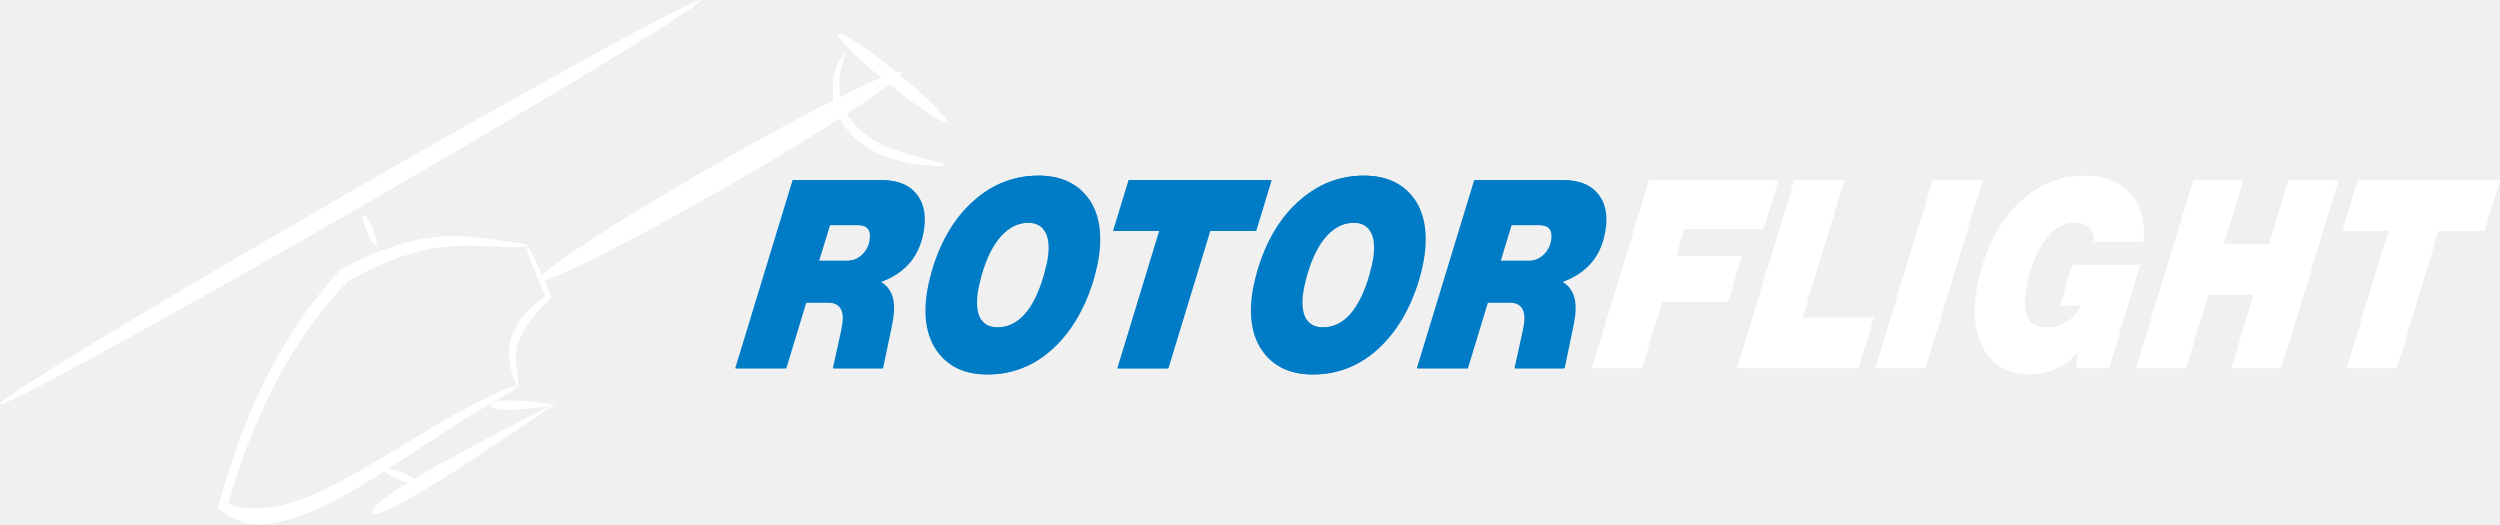
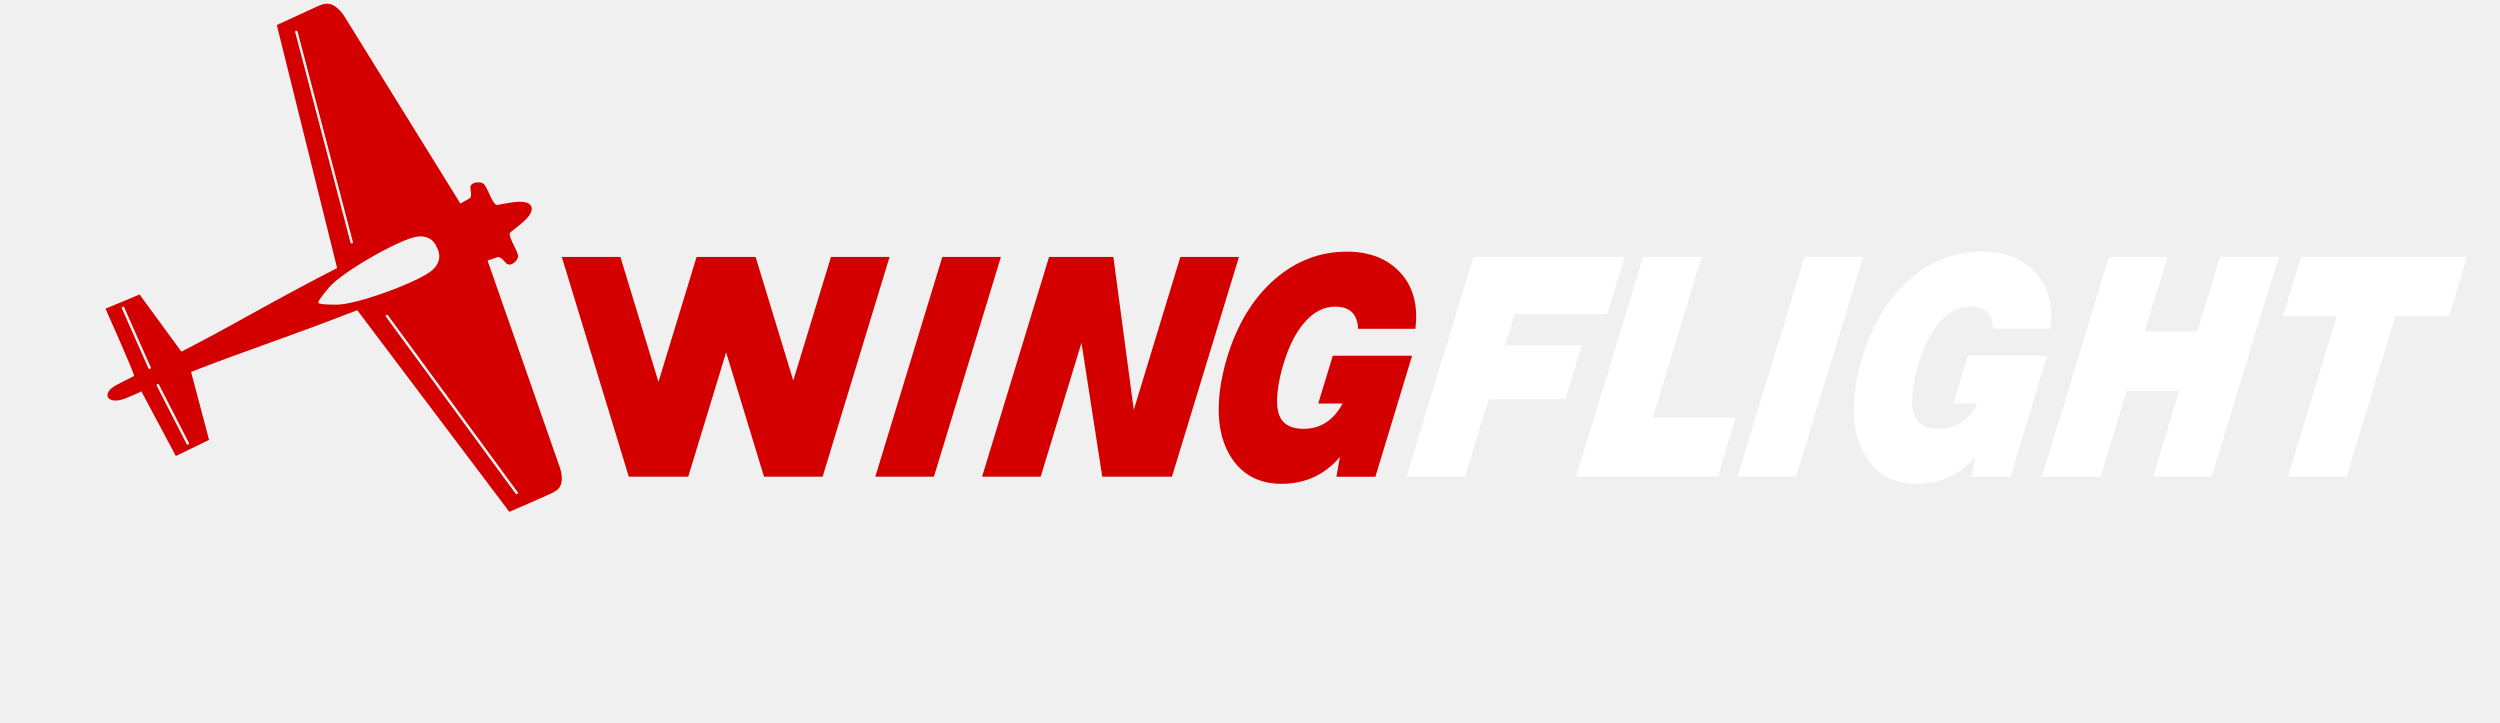
- <svg xmlns="http://www.w3.org/2000/svg" id="svg1541" version="1.1" viewBox="0 0 63.086 13.234" height="13.234mm" width="63.086mm">
+ <svg xmlns="http://www.w3.org/2000/svg" id="svg1541" version="1.1" viewBox="0 0 63.086 18.234" height="18.234mm" width="63.086mm">
  <defs id="defs1535" />
-   <g transform="translate(-39.41432,-133.7517)" id="layer1">
-     <g id="g1375" style="display:inline" transform="translate(-2.180066,-25.05751)">
-       <g id="g3162" transform="translate(-1.282539,-4.763513)" style="fill:#ffffff">
-         <path id="path3150" style="font-style:italic;font-variant:normal;font-weight:900;font-stretch:normal;font-size:6.14px;line-height:1.25;font-family:'Helvetica Now Text';-inkscape-font-specification:'Helvetica Now Text Heavy Italic';letter-spacing:0px;word-spacing:0px;fill:#ffffff;fill-opacity:1;stroke:none;stroke-width:0.228" d="m 87.758,168.119 -0.379,1.234 h -1.995 l -0.208,0.674 h 1.656 l -0.354,1.167 h -1.656 l -0.513,1.674 h -1.266 l 1.448,-4.749 z" />
-         <path id="path3152" style="font-style:italic;font-variant:normal;font-weight:900;font-stretch:normal;font-size:6.14px;line-height:1.25;font-family:'Helvetica Now Text';-inkscape-font-specification:'Helvetica Now Text Heavy Italic';letter-spacing:0px;word-spacing:0px;fill:#ffffff;fill-opacity:1;stroke:none;stroke-width:0.228" d="m 89.422,168.119 -1.057,3.468 h 1.797 l -0.39,1.281 h -3.063 l 1.448,-4.749 z" />
-         <path id="path3154" style="font-style:italic;font-variant:normal;font-weight:900;font-stretch:normal;font-size:6.14px;line-height:1.25;font-family:'Helvetica Now Text';-inkscape-font-specification:'Helvetica Now Text Heavy Italic';letter-spacing:0px;word-spacing:0px;fill:#ffffff;fill-opacity:1;stroke:none;stroke-width:0.228" d="m 91.463,172.868 h -1.266 l 1.448,-4.749 h 1.266 z" />
-         <path id="path3156" style="font-style:italic;font-variant:normal;font-weight:900;font-stretch:normal;font-size:6.14px;line-height:1.25;font-family:'Helvetica Now Text';-inkscape-font-specification:'Helvetica Now Text Heavy Italic';letter-spacing:0px;word-spacing:0px;fill:#ffffff;fill-opacity:1;stroke:none;stroke-width:0.228" d="m 95.175,170.253 h 1.713 l -0.793,2.615 h -0.842 l 0.076,-0.427 q -0.496,0.58 -1.259,0.58 -0.712,0 -1.079,-0.554 -0.367,-0.554 -0.254,-1.461 0.041,-0.327 0.148,-0.694 0.327,-1.087 1.025,-1.701 0.691,-0.607 1.573,-0.607 0.729,0 1.153,0.454 0.418,0.46 0.324,1.214 h -1.238 q -0.02,-0.48 -0.494,-0.48 -0.356,0 -0.644,0.32 -0.288,0.313 -0.468,0.9 -0.092,0.287 -0.13,0.594 -0.053,0.427 0.081,0.627 0.139,0.2 0.478,0.2 0.548,0 0.842,-0.547 h -0.526 z" />
-         <path id="path3158" style="font-style:italic;font-variant:normal;font-weight:900;font-stretch:normal;font-size:6.14px;line-height:1.25;font-family:'Helvetica Now Text';-inkscape-font-specification:'Helvetica Now Text Heavy Italic';letter-spacing:0px;word-spacing:0px;fill:#ffffff;fill-opacity:1;stroke:none;stroke-width:0.228" d="m 100.132,169.733 0.494,-1.614 h 1.266 l -1.448,4.749 h -1.266 l 0.563,-1.854 h -1.136 l -0.563,1.854 h -1.266 l 1.448,-4.749 h 1.266 l -0.494,1.614 z" />
-         <path id="path3160" style="font-style:italic;font-variant:normal;font-weight:900;font-stretch:normal;font-size:6.14px;line-height:1.25;font-family:'Helvetica Now Text';-inkscape-font-specification:'Helvetica Now Text Heavy Italic';letter-spacing:0px;word-spacing:0px;fill:#ffffff;fill-opacity:1;stroke:none;stroke-width:0.228" d="m 102.374,168.119 h 3.589 l -0.39,1.281 h -1.159 l -1.057,3.468 h -1.266 l 1.057,-3.468 h -1.164 z" />
-       </g>
-       <g id="g3182" style="font-style:normal;font-weight:normal;font-size:43.74px;line-height:1.25;font-family:sans-serif;display:inline;fill:#ffffff;fill-opacity:1;stroke:none;stroke-width:1.094" transform="matrix(0.05544423,0,0,0.06504456,46.67012,158.9177)">
-         <path id="path3164" d="m 144.303,148.3 c 0.258,0.747 -13.24,6.262 -34.537,18.15 -8.451,4.723 -24.241,13.84 -36.539,20.106 -9.98,5.104 -21.899,10.8 -34.793,13.707 -4.976,1.126 -10.339,1.801 -15.841,1.411 -5.064,-0.95 -10.242,-2.897 -14.946,-6.101 2.261,-7.431 4.914,-14.941 8.003,-22.423 12.201,-29.554 28.87,-53.099 47.967,-70.357 0,0 1.1e-5,0 1.1e-5,0 18.953,-8.653 35.214,-12.608 49.939,-12.891 6.703,-0.095 13.241,0.57 17.946,1.133 11.007,1.312 17.203,2.152 17.199,2.502 -0.009,0.675 -6.293,0.817 -17.428,0.359 -4.629,-0.188 -11.233,-0.444 -17.562,-0.032 -13.995,0.842 -28.971,5.018 -47.015,13.6 -3e-6,0 -6e-6,0 -1e-5,0 -18.305,16.191 -34.314,37.888 -46.364,65.383 -3.051,6.961 -5.701,13.965 -7.992,20.917 3.183,1.399 6.957,1.843 10.746,1.582 4.65,0.401 9.423,-0.177 14.035,-1.133 12.004,-2.499 23.647,-7.841 33.649,-12.624 14.117,-6.775 26.472,-13.525 37.053,-18.813 22,-11.007 36.094,-15.594 36.48,-14.476 z" style="opacity:1;fill:#ffffff;fill-opacity:1;stroke:none;stroke-width:0;stroke-linecap:butt;stroke-linejoin:miter;stroke-miterlimit:4;stroke-dasharray:none;stroke-opacity:1" />
-         <path id="path3166" d="m 153.389,107.163 c -1.212,-2.479 34.808,-22.587 80.402,-44.882 45.594,-22.296 83.582,-38.378 84.795,-35.899 1.212,2.479 -34.808,22.587 -80.402,44.882 -45.594,22.296 -83.582,38.378 -84.795,35.899 z" style="fill:#ffffff;fill-opacity:1;stroke:none;stroke-width:0.265px;stroke-linecap:butt;stroke-linejoin:miter;stroke-opacity:1" />
-         <path id="path3168" d="m 77.948,197.067 c -1.572,-3.099 22.168,-15.293 51.925,-28.49 10.618,-4.709 20.607,-9.044 29.063,-12.853 -15.94,2.342 -27.024,1.961 -27.024,-0.229 0,-2.163 11.259,-2.597 28.938,-0.229 -8.043,4.562 -17.6,10.142 -27.928,16.059 -29.243,16.755 -53.409,28.825 -54.974,25.742 z" style="fill:#ffffff;fill-opacity:1;stroke:none;stroke-width:0.265px;stroke-linecap:butt;stroke-linejoin:miter;stroke-opacity:1" />
-         <path id="path3170" d="M -91.538,155.096 C -92.427,153.287 -21.695,116.72 66.345,73.472 154.385,30.225 226.559,-3.407 227.447,-1.599 228.335,0.209 157.603,36.777 69.564,80.024 -18.476,123.272 -90.65,156.904 -91.538,155.096 Z" style="fill:#ffffff;fill-opacity:1;stroke:none;stroke-width:0.265px;stroke-linecap:butt;stroke-linejoin:miter;stroke-opacity:1" />
-         <path id="path3172" d="m 83.722,180.803 c 0.271,-0.841 3.584,-0.525 7.394,0.704 3.81,1.229 6.683,2.909 6.411,3.749 -0.271,0.841 -3.584,0.525 -7.394,-0.704 -3.81,-1.229 -6.683,-2.909 -6.411,-3.749 z" style="fill:#ffffff;fill-opacity:1;stroke:none;stroke-width:0.265px;stroke-linecap:butt;stroke-linejoin:miter;stroke-opacity:1" />
-         <path id="path3174" d="m 148.294,93.964 c 0.898,-0.449 5.437,7.708 11.193,19.949 0,0 1e-5,0 1e-5,0 -2.473,1.978 -5.132,4.237 -7.565,6.734 -1.386,1.422 -2.648,2.868 -3.78,4.359 -2.159,2.662 -3.658,5.319 -4.342,8.026 -0.689,2.586 -0.6,5.27 -0.356,7.398 0,0 0,0 0,0 0.553,4.769 1.567,7.646 0.859,7.87 -0.265,0.084 -2.127,-2.418 -3.456,-7.365 0,0 0,0 0,0 -0.62,-2.304 -1.036,-5.343 -0.444,-8.643 0.642,-3.381 2.249,-6.697 4.666,-9.748 1.162,-1.374 2.458,-2.66 3.879,-3.881 2.5,-2.147 5.208,-3.934 7.747,-5.459 0,0 0,0 0,0 -5.606,-10.499 -9.306,-18.788 -8.401,-19.24 z" style="fill:#ffffff;fill-opacity:1;stroke:none;stroke-width:0.265px;stroke-linecap:butt;stroke-linejoin:miter;stroke-opacity:1" />
-         <path id="path3176" d="m 73.924,81.94 c 0.765,-0.383 2.663,1.86 4.235,5.005 1.573,3.145 2.228,6.009 1.463,6.391 -0.765,0.383 -2.663,-1.86 -4.235,-5.005 -1.573,-3.145 -2.228,-6.009 -1.463,-6.391 z" style="fill:#ffffff;fill-opacity:1;stroke:none;stroke-width:0.265px;stroke-linecap:butt;stroke-linejoin:miter;stroke-opacity:1" />
-         <path id="path3178" d="m 293.402,18.787 c 0.484,0.314 -2.882,4.593 -2.894,11.524 -0.07,2.207 0.488,4.831 0.114,8.078 1.65,2.22 3.505,4.771 5.551,6.843 1.698,1.869 3.682,3.594 5.925,5.087 0.541,0.36 1.089,0.702 1.643,1.025 0,0 0,10e-7 0,10e-7 8.118,4.79 17.828,6.877 23.951,8.194 6.532,1.405 10.552,2.226 10.479,2.82 -0.056,0.456 -4.178,0.634 -10.916,-0.074 -6.416,-0.674 -16.442,-2.312 -25.517,-7.483 0,-10e-7 -10e-6,-10e-7 -10e-6,-10e-7 -0.628,-0.362 -1.248,-0.746 -1.858,-1.153 -2.533,-1.688 -4.754,-3.664 -6.63,-5.822 -2.347,-2.879 -4.275,-6.043 -5.864,-8.667 0.387,-2.965 -0.056,-6.139 0.203,-9.036 1.012,-8.636 6.088,-11.156 5.812,-11.335 z" style="fill:#ffffff;fill-opacity:1;stroke:none;stroke-width:0.265px;stroke-linecap:butt;stroke-linejoin:miter;stroke-opacity:1" />
-         <path id="path3180" d="m 298.827,20.523 c -10.526,-8.381 -12.082,-11.635 -3.472,-7.264 8.61,4.371 24.141,14.72 34.667,23.101 10.526,8.381 12.082,11.635 3.472,7.264 -8.61,-4.371 -24.141,-14.72 -34.667,-23.101 z" style="fill:#ffffff;fill-opacity:1;stroke:none;stroke-width:0.304px;stroke-linecap:butt;stroke-linejoin:miter;stroke-opacity:1" />
-       </g>
-       <g id="g3206" transform="translate(-1.282539,-4.763513)" style="fill:#007cc7;fill-opacity:1">
-         <path id="path3184" style="font-style:italic;font-variant:normal;font-weight:900;font-stretch:normal;font-size:6.14px;line-height:1.25;font-family:'Helvetica Now Text';-inkscape-font-specification:'Helvetica Now Text Heavy Italic';font-variant-ligatures:normal;font-variant-caps:normal;font-variant-numeric:normal;font-feature-settings:normal;text-align:start;letter-spacing:0px;word-spacing:0px;writing-mode:lr-tb;text-anchor:start;fill:#007cc7;fill-opacity:1;stroke:none;stroke-width:0.228" d="m 66.176,169.32 q -0.126,1.02 -1.091,1.367 0.395,0.233 0.317,0.86 -0.009,0.073 -0.042,0.247 l -0.224,1.074 h -1.243 l 0.206,-0.934 q 0.029,-0.147 0.037,-0.207 0.064,-0.52 -0.382,-0.52 h -0.554 l -0.505,1.661 h -1.266 l 1.448,-4.749 h 2.233 q 0.577,0 0.853,0.327 0.282,0.32 0.214,0.874 z m -2.652,0.834 h 0.718 q 0.226,0 0.386,-0.153 0.167,-0.16 0.196,-0.394 0.044,-0.354 -0.307,-0.354 h -0.718 z" />
-         <path id="path3186" style="font-style:italic;font-variant:normal;font-weight:900;font-stretch:normal;font-size:6.14px;line-height:1.25;font-family:'Helvetica Now Text';-inkscape-font-specification:'Helvetica Now Text Heavy Italic';font-variant-ligatures:normal;font-variant-caps:normal;font-variant-numeric:normal;font-feature-settings:normal;text-align:start;letter-spacing:0px;word-spacing:0px;writing-mode:lr-tb;text-anchor:start;fill:#007cc7;fill-opacity:1;stroke:none;stroke-width:0.228" d="m 67.778,173.021 q -0.797,0 -1.217,-0.534 -0.42,-0.534 -0.307,-1.447 0.034,-0.273 0.144,-0.66 0.336,-1.114 1.047,-1.741 0.712,-0.634 1.622,-0.634 0.803,0 1.223,0.534 0.415,0.527 0.301,1.447 -0.034,0.273 -0.144,0.66 -0.341,1.107 -1.041,1.741 -0.7,0.634 -1.627,0.634 z m 0.255,-1.187 q 0.803,0 1.187,-1.327 0.082,-0.3 0.104,-0.474 0.051,-0.414 -0.086,-0.627 -0.132,-0.213 -0.426,-0.213 -0.39,0 -0.698,0.34 -0.301,0.333 -0.488,0.974 -0.082,0.3 -0.105,0.48 -0.051,0.414 0.08,0.634 0.137,0.213 0.431,0.213 z" />
-         <path id="path3188" style="font-style:italic;font-variant:normal;font-weight:900;font-stretch:normal;font-size:6.14px;line-height:1.25;font-family:'Helvetica Now Text';-inkscape-font-specification:'Helvetica Now Text Heavy Italic';font-variant-ligatures:normal;font-variant-caps:normal;font-variant-numeric:normal;font-feature-settings:normal;text-align:start;letter-spacing:0px;word-spacing:0px;writing-mode:lr-tb;text-anchor:start;fill:#007cc7;fill-opacity:1;stroke:none;stroke-width:0.228" d="m 71.354,168.119 h 3.589 l -0.39,1.281 h -1.159 l -1.057,3.468 h -1.266 l 1.057,-3.468 h -1.164 z" />
-         <path id="path3190" style="font-style:italic;font-variant:normal;font-weight:900;font-stretch:normal;font-size:6.14px;line-height:1.25;font-family:'Helvetica Now Text';-inkscape-font-specification:'Helvetica Now Text Heavy Italic';font-variant-ligatures:normal;font-variant-caps:normal;font-variant-numeric:normal;font-feature-settings:normal;text-align:start;letter-spacing:0px;word-spacing:0px;writing-mode:lr-tb;text-anchor:start;fill:#007cc7;fill-opacity:1;stroke:none;stroke-width:0.228" d="m 75.991,173.021 q -0.797,0 -1.217,-0.534 -0.42,-0.534 -0.307,-1.447 0.034,-0.273 0.144,-0.66 0.336,-1.114 1.047,-1.741 0.712,-0.634 1.622,-0.634 0.803,0 1.223,0.534 0.415,0.527 0.301,1.447 -0.034,0.273 -0.144,0.66 -0.341,1.107 -1.041,1.741 -0.7,0.634 -1.627,0.634 z m 0.255,-1.187 q 0.803,0 1.187,-1.327 0.082,-0.3 0.104,-0.474 0.051,-0.414 -0.086,-0.627 -0.132,-0.213 -0.426,-0.213 -0.39,0 -0.698,0.34 -0.301,0.333 -0.488,0.974 -0.082,0.3 -0.105,0.48 -0.051,0.414 0.08,0.634 0.137,0.213 0.431,0.213 z" />
-         <path id="path3192" style="font-style:italic;font-variant:normal;font-weight:900;font-stretch:normal;font-size:6.14px;line-height:1.25;font-family:'Helvetica Now Text';-inkscape-font-specification:'Helvetica Now Text Heavy Italic';font-variant-ligatures:normal;font-variant-caps:normal;font-variant-numeric:normal;font-feature-settings:normal;text-align:start;letter-spacing:0px;word-spacing:0px;writing-mode:lr-tb;text-anchor:start;fill:#007cc7;fill-opacity:1;stroke:none;stroke-width:0.228" d="m 83.375,169.32 q -0.126,1.02 -1.091,1.367 0.395,0.233 0.317,0.86 -0.009,0.073 -0.042,0.247 l -0.223,1.074 h -1.243 l 0.206,-0.934 q 0.03,-0.147 0.037,-0.207 0.064,-0.52 -0.382,-0.52 h -0.554 l -0.505,1.661 h -1.266 l 1.448,-4.749 h 2.233 q 0.576,0 0.853,0.327 0.282,0.32 0.214,0.874 z m -2.652,0.834 h 0.718 q 0.226,0 0.386,-0.153 0.167,-0.16 0.196,-0.394 0.044,-0.354 -0.307,-0.354 H 80.998 Z" />
-         <g id="g3204" transform="translate(1.543403,-8.57446)" style="fill:#007cc7;fill-opacity:1">
-           <path id="path3194" style="font-style:italic;font-variant:normal;font-weight:900;font-stretch:normal;font-size:6.14px;line-height:1.25;font-family:'Helvetica Now Text';-inkscape-font-specification:'Helvetica Now Text Heavy Italic';font-variant-ligatures:normal;font-variant-caps:normal;font-variant-numeric:normal;font-feature-settings:normal;text-align:start;letter-spacing:0px;word-spacing:0px;writing-mode:lr-tb;text-anchor:start;fill:#007cc7;fill-opacity:1;stroke:none;stroke-width:0.228" d="m 64.657,177.894 q -0.126,1.02 -1.091,1.367 0.395,0.233 0.317,0.86 -0.009,0.073 -0.042,0.247 l -0.224,1.074 h -1.243 l 0.206,-0.934 q 0.029,-0.147 0.037,-0.207 0.064,-0.52 -0.382,-0.52 h -0.554 l -0.505,1.661 h -1.266 l 1.448,-4.749 h 2.233 q 0.577,0 0.853,0.327 0.282,0.32 0.214,0.874 z m -2.652,0.834 h 0.718 q 0.226,0 0.386,-0.153 0.167,-0.16 0.196,-0.394 0.044,-0.354 -0.307,-0.354 h -0.718 z" />
-           <path id="path3196" style="font-style:italic;font-variant:normal;font-weight:900;font-stretch:normal;font-size:6.14px;line-height:1.25;font-family:'Helvetica Now Text';-inkscape-font-specification:'Helvetica Now Text Heavy Italic';font-variant-ligatures:normal;font-variant-caps:normal;font-variant-numeric:normal;font-feature-settings:normal;text-align:start;letter-spacing:0px;word-spacing:0px;writing-mode:lr-tb;text-anchor:start;fill:#007cc7;fill-opacity:1;stroke:none;stroke-width:0.228" d="m 66.26,181.596 q -0.797,0 -1.217,-0.534 -0.42,-0.534 -0.307,-1.447 0.034,-0.273 0.144,-0.66 0.336,-1.114 1.047,-1.741 0.712,-0.634 1.622,-0.634 0.803,0 1.223,0.534 0.415,0.527 0.301,1.447 -0.034,0.273 -0.144,0.66 -0.341,1.107 -1.041,1.741 -0.7,0.634 -1.627,0.634 z m 0.255,-1.187 q 0.803,0 1.187,-1.327 0.082,-0.3 0.104,-0.474 0.051,-0.414 -0.086,-0.627 -0.132,-0.213 -0.426,-0.213 -0.39,0 -0.698,0.34 -0.301,0.333 -0.488,0.974 -0.082,0.3 -0.105,0.48 -0.051,0.414 0.08,0.634 0.137,0.213 0.431,0.213 z" />
-           <path id="path3198" style="font-style:italic;font-variant:normal;font-weight:900;font-stretch:normal;font-size:6.14px;line-height:1.25;font-family:'Helvetica Now Text';-inkscape-font-specification:'Helvetica Now Text Heavy Italic';font-variant-ligatures:normal;font-variant-caps:normal;font-variant-numeric:normal;font-feature-settings:normal;text-align:start;letter-spacing:0px;word-spacing:0px;writing-mode:lr-tb;text-anchor:start;fill:#007cc7;fill-opacity:1;stroke:none;stroke-width:0.228" d="m 69.835,176.694 h 3.589 l -0.39,1.281 h -1.159 l -1.057,3.468 h -1.266 l 1.057,-3.468 h -1.164 z" />
-           <path id="path3200" style="font-style:italic;font-variant:normal;font-weight:900;font-stretch:normal;font-size:6.14px;line-height:1.25;font-family:'Helvetica Now Text';-inkscape-font-specification:'Helvetica Now Text Heavy Italic';font-variant-ligatures:normal;font-variant-caps:normal;font-variant-numeric:normal;font-feature-settings:normal;text-align:start;letter-spacing:0px;word-spacing:0px;writing-mode:lr-tb;text-anchor:start;fill:#007cc7;fill-opacity:1;stroke:none;stroke-width:0.228" d="m 74.473,181.596 q -0.797,0 -1.217,-0.534 -0.42,-0.534 -0.307,-1.447 0.034,-0.273 0.144,-0.66 0.336,-1.114 1.047,-1.741 0.712,-0.634 1.622,-0.634 0.803,0 1.223,0.534 0.415,0.527 0.301,1.447 -0.034,0.273 -0.144,0.66 -0.341,1.107 -1.041,1.741 -0.7,0.634 -1.627,0.634 z m 0.255,-1.187 q 0.803,0 1.187,-1.327 0.082,-0.3 0.104,-0.474 0.051,-0.414 -0.086,-0.627 -0.132,-0.213 -0.426,-0.213 -0.39,0 -0.698,0.34 -0.301,0.333 -0.488,0.974 -0.082,0.3 -0.105,0.48 -0.051,0.414 0.08,0.634 0.137,0.213 0.431,0.213 z" />
-           <path id="path3202" style="font-style:italic;font-variant:normal;font-weight:900;font-stretch:normal;font-size:6.14px;line-height:1.25;font-family:'Helvetica Now Text';-inkscape-font-specification:'Helvetica Now Text Heavy Italic';font-variant-ligatures:normal;font-variant-caps:normal;font-variant-numeric:normal;font-feature-settings:normal;text-align:start;letter-spacing:0px;word-spacing:0px;writing-mode:lr-tb;text-anchor:start;fill:#007cc7;fill-opacity:1;stroke:none;stroke-width:0.228" d="m 81.856,177.894 q -0.126,1.02 -1.091,1.367 0.395,0.233 0.317,0.86 -0.009,0.073 -0.042,0.247 l -0.223,1.074 h -1.243 l 0.206,-0.934 q 0.03,-0.147 0.037,-0.207 0.064,-0.52 -0.382,-0.52 h -0.554 l -0.505,1.661 h -1.266 l 1.448,-4.749 h 2.233 q 0.576,0 0.853,0.327 0.282,0.32 0.214,0.874 z m -2.652,0.834 h 0.718 q 0.226,0 0.386,-0.153 0.167,-0.16 0.196,-0.394 0.044,-0.354 -0.307,-0.354 h -0.718 z" />
-         </g>
-       </g>
-     </g>
+   <g id="g2" transform="matrix(1.167767,0,0,1.167767,2.417062,-2.215648)">
+     <path id="path4-7" style="fill:#d40000;fill-opacity:1;stroke:none;stroke-width:0.054;stroke-linejoin:round;stroke-dasharray:none;stroke-opacity:1" d="M 1.73,11.751 2.448,11.403 2.059,9.934 c 1.248,-0.488 1.839,-0.657 3.591,-1.334 l 3.287,4.358 c 0,0 0.573,-0.251 0.787,-0.345 0.213,-0.094 0.317,-0.141 0.341,-0.302 0.024,-0.161 -0.039,-0.317 -0.039,-0.317 L 8.466,7.528 c 0.132,-0.047 0.229,-0.08 0.238,-0.078 0.103,0.028 0.135,0.137 0.207,0.161 0.072,0.024 0.186,-0.061 0.213,-0.157 0.027,-0.096 -0.207,-0.409 -0.178,-0.522 0.086,-0.095 0.554,-0.369 0.464,-0.577 -0.106,-0.201 -0.623,-0.031 -0.753,-0.029 -0.108,-0.051 -0.203,-0.427 -0.295,-0.469 -0.093,-0.042 -0.234,-0.013 -0.261,0.056 -0.027,0.069 0.037,0.163 -0.007,0.257 -0.004,0.008 -0.092,0.059 -0.215,0.127 l -2.504,-4.041 c 0,0 -0.083,-0.147 -0.225,-0.234 -0.142,-0.087 -0.246,-0.04 -0.458,0.057 -0.211,0.098 -0.78,0.36 -0.78,0.36 l 1.303,5.25 c -1.665,0.86 -2.175,1.198 -3.365,1.807 L 0.946,8.261 0.21,8.568 c 0,0 0.645,1.44 0.617,1.454 -0.028,0.014 -0.021,0.01 -0.375,0.192 -0.354,0.182 -0.207,0.455 0.203,0.286 0.41,-0.169 0.272,-0.124 0.33,-0.147 z m 0.248,-0.246 c -0.007,-0.002 -0.013,-0.008 -0.016,-0.014 L 1.317,10.233 c -0.007,-0.013 -0.001,-0.029 0.013,-0.036 0.013,-0.006 0.03,-0.001 0.036,0.012 l 0.646,1.258 c 0.007,0.013 0.002,0.029 -0.011,0.036 -0.006,0.003 -0.014,0.003 -0.021,7.8e-4 z m 7.132,1.066 c -0.012,0.008 -0.029,0.006 -0.038,-0.006 L 6.27,8.742 c -0.009,-0.012 -0.006,-0.029 0.006,-0.037 0.012,-0.008 0.029,-0.006 0.038,0.006 l 2.803,3.822 c 0.009,0.012 0.006,0.029 -0.006,0.038 z M 1.151,9.869 c -0.006,-0.002 -0.012,-0.009 -0.015,-0.015 l -0.572,-1.292 c -0.006,-0.013 4.27e-4,-0.029 0.015,-0.035 0.014,-0.005 0.03,9.4e-4 0.036,0.014 L 1.188,9.834 c 0.006,0.014 -3.62e-4,0.03 -0.015,0.035 -0.007,0.003 -0.014,0.002 -0.021,7.6e-4 z m 3.751,-1.4 c -0.11,-0.012 -0.087,-0.03 -0.087,-0.03 0,0 -0.066,0.016 0.222,-0.327 0.288,-0.343 1.527,-1.042 1.891,-1.099 0.364,-0.057 0.443,0.236 0.443,0.236 0,0 0.172,0.25 -0.107,0.492 -0.279,0.242 -1.61,0.74 -2.057,0.74 -0.112,1.2e-4 -0.192,-0.003 -0.25,-0.007 -0.022,-10e-4 -0.04,-0.003 -0.056,-0.004 z m 0.636,-1.31 c -0.015,0.003 -0.03,-0.005 -0.034,-0.02 l -1.195,-4.546 c -0.003,-0.014 0.005,-0.029 0.019,-0.032 0.015,-0.003 0.03,0.006 0.033,0.02 l 1.195,4.545 c 0.005,0.014 -0.004,0.029 -0.02,0.033 z" />
+     <path id="path3150-69" style="font-style:italic;font-variant:normal;font-weight:900;font-stretch:normal;font-size:6.14px;line-height:1.25;font-family:'Helvetica Now Text';-inkscape-font-specification:'Helvetica Now Text Heavy Italic';letter-spacing:0px;word-spacing:0px;display:inline;fill:#ffffff;fill-opacity:1;stroke:none;stroke-width:0.228" d="m 33.037,7.449 -0.379,1.234 h -1.995 l -0.208,0.674 h 1.656 l -0.354,1.167 h -1.656 l -0.513,1.674 h -1.266 l 1.448,-4.749 z" />
+     <path id="path3152-9" style="font-style:italic;font-variant:normal;font-weight:900;font-stretch:normal;font-size:6.14px;line-height:1.25;font-family:'Helvetica Now Text';-inkscape-font-specification:'Helvetica Now Text Heavy Italic';letter-spacing:0px;word-spacing:0px;display:inline;fill:#ffffff;fill-opacity:1;stroke:none;stroke-width:0.228" d="m 34.702,7.449 -1.057,3.468 h 1.797 l -0.39,1.281 h -3.063 l 1.448,-4.749 z" />
+     <path id="path3154-7" style="font-style:italic;font-variant:normal;font-weight:900;font-stretch:normal;font-size:6.14px;line-height:1.25;font-family:'Helvetica Now Text';-inkscape-font-specification:'Helvetica Now Text Heavy Italic';letter-spacing:0px;word-spacing:0px;display:inline;fill:#ffffff;fill-opacity:1;stroke:none;stroke-width:0.228" d="m 36.742,12.198 h -1.266 l 1.448,-4.749 h 1.266 z" />
+     <path id="path3156-7" style="font-style:italic;font-variant:normal;font-weight:900;font-stretch:normal;font-size:6.14px;line-height:1.25;font-family:'Helvetica Now Text';-inkscape-font-specification:'Helvetica Now Text Heavy Italic';letter-spacing:0px;word-spacing:0px;display:inline;fill:#ffffff;fill-opacity:1;stroke:none;stroke-width:0.228" d="m 40.455,9.584 h 1.713 l -0.793,2.615 h -0.842 l 0.075,-0.427 q -0.496,0.58 -1.259,0.58 -0.712,0 -1.079,-0.554 -0.367,-0.554 -0.254,-1.461 0.041,-0.327 0.148,-0.694 0.327,-1.087 1.025,-1.701 0.691,-0.607 1.573,-0.607 0.729,0 1.153,0.454 0.418,0.46 0.324,1.214 h -1.238 q -0.02,-0.48 -0.494,-0.48 -0.356,0 -0.644,0.32 -0.288,0.313 -0.468,0.9 -0.092,0.287 -0.13,0.594 -0.053,0.427 0.081,0.627 0.139,0.2 0.478,0.2 0.548,0 0.842,-0.547 h -0.526 z" />
+     <path id="path3158-5" style="font-style:italic;font-variant:normal;font-weight:900;font-stretch:normal;font-size:6.14px;line-height:1.25;font-family:'Helvetica Now Text';-inkscape-font-specification:'Helvetica Now Text Heavy Italic';letter-spacing:0px;word-spacing:0px;display:inline;fill:#ffffff;fill-opacity:1;stroke:none;stroke-width:0.228" d="m 45.411,9.063 0.494,-1.614 h 1.266 l -1.448,4.749 h -1.266 l 0.563,-1.854 h -1.136 l -0.563,1.854 h -1.266 l 1.448,-4.749 h 1.266 l -0.494,1.614 z" />
+     <path id="path3160-2" style="font-style:italic;font-variant:normal;font-weight:900;font-stretch:normal;font-size:6.14px;line-height:1.25;font-family:'Helvetica Now Text';-inkscape-font-specification:'Helvetica Now Text Heavy Italic';letter-spacing:0px;word-spacing:0px;display:inline;fill:#ffffff;fill-opacity:1;stroke:none;stroke-width:0.228" d="m 47.653,7.449 h 3.589 l -0.39,1.281 h -1.159 l -1.057,3.468 h -1.266 l 1.057,-3.468 h -1.164 z" />
+     <path id="path3156-2-5" style="font-style:italic;font-variant:normal;font-weight:900;font-stretch:normal;font-size:6.14px;line-height:1.25;font-family:'Helvetica Now Text';-inkscape-font-specification:'Helvetica Now Text Heavy Italic';letter-spacing:0px;word-spacing:0px;display:inline;fill:#d40000;fill-opacity:1;stroke:none;stroke-width:0.228" d="m 26.731,9.584 h 1.713 l -0.793,2.615 h -0.842 l 0.075,-0.427 q -0.496,0.58 -1.259,0.58 -0.712,0 -1.079,-0.554 -0.367,-0.554 -0.254,-1.461 0.041,-0.327 0.148,-0.694 0.327,-1.087 1.025,-1.701 0.691,-0.607 1.573,-0.607 0.729,0 1.153,0.454 0.418,0.46 0.324,1.214 h -1.238 q -0.02,-0.48 -0.494,-0.48 -0.356,0 -0.644,0.32 -0.288,0.313 -0.468,0.9 -0.092,0.287 -0.13,0.594 -0.053,0.427 0.081,0.627 0.139,0.2 0.478,0.2 0.548,0 0.842,-0.547 h -0.526 z" />
+     <path id="path1-43" style="font-style:italic;font-variant:normal;font-weight:900;font-stretch:normal;font-size:6.14px;line-height:1.25;font-family:'Helvetica Now Text';-inkscape-font-specification:'Helvetica Now Text Heavy Italic';letter-spacing:0px;word-spacing:0px;fill:#d40000;fill-opacity:1;stroke:none;stroke-width:0.228" d="m 20.6,7.449 -1.448,4.749 h 1.266 l 0.882,-2.894 0.449,2.894 h 0.24 0.633 0.633 L 24.703,7.449 H 23.437 L 22.43,10.754 21.989,7.449 h -0.123 -0.853 z" />
+     <path d="m 18.111,12.198 h -1.266 l 1.448,-4.749 h 1.266 z" style="font-style:italic;font-variant:normal;font-weight:900;font-stretch:normal;font-size:6.14px;line-height:1.25;font-family:'Helvetica Now Text';-inkscape-font-specification:'Helvetica Now Text Heavy Italic';letter-spacing:0px;word-spacing:0px;fill:#d40000;fill-opacity:1;stroke:none;stroke-width:0.228" id="path1-0-8" />
+     <path id="path1-0-7-5" style="font-style:italic;font-variant:normal;font-weight:900;font-stretch:normal;font-size:6.14px;line-height:1.25;font-family:'Helvetica Now Text';-inkscape-font-specification:'Helvetica Now Text Heavy Italic';letter-spacing:0px;word-spacing:0px;fill:#d40000;fill-opacity:1;stroke:none;stroke-width:0.228" d="m 10.07,7.449 1.448,4.749 h 1.266 0.018 l 0.819,-2.687 0.819,2.687 h 1.266 L 17.153,7.449 H 15.887 L 15.072,10.121 14.258,7.449 h -0.009 -1.257 -0.009 L 12.159,10.15 11.336,7.449 Z" />
  </g>
</svg>
